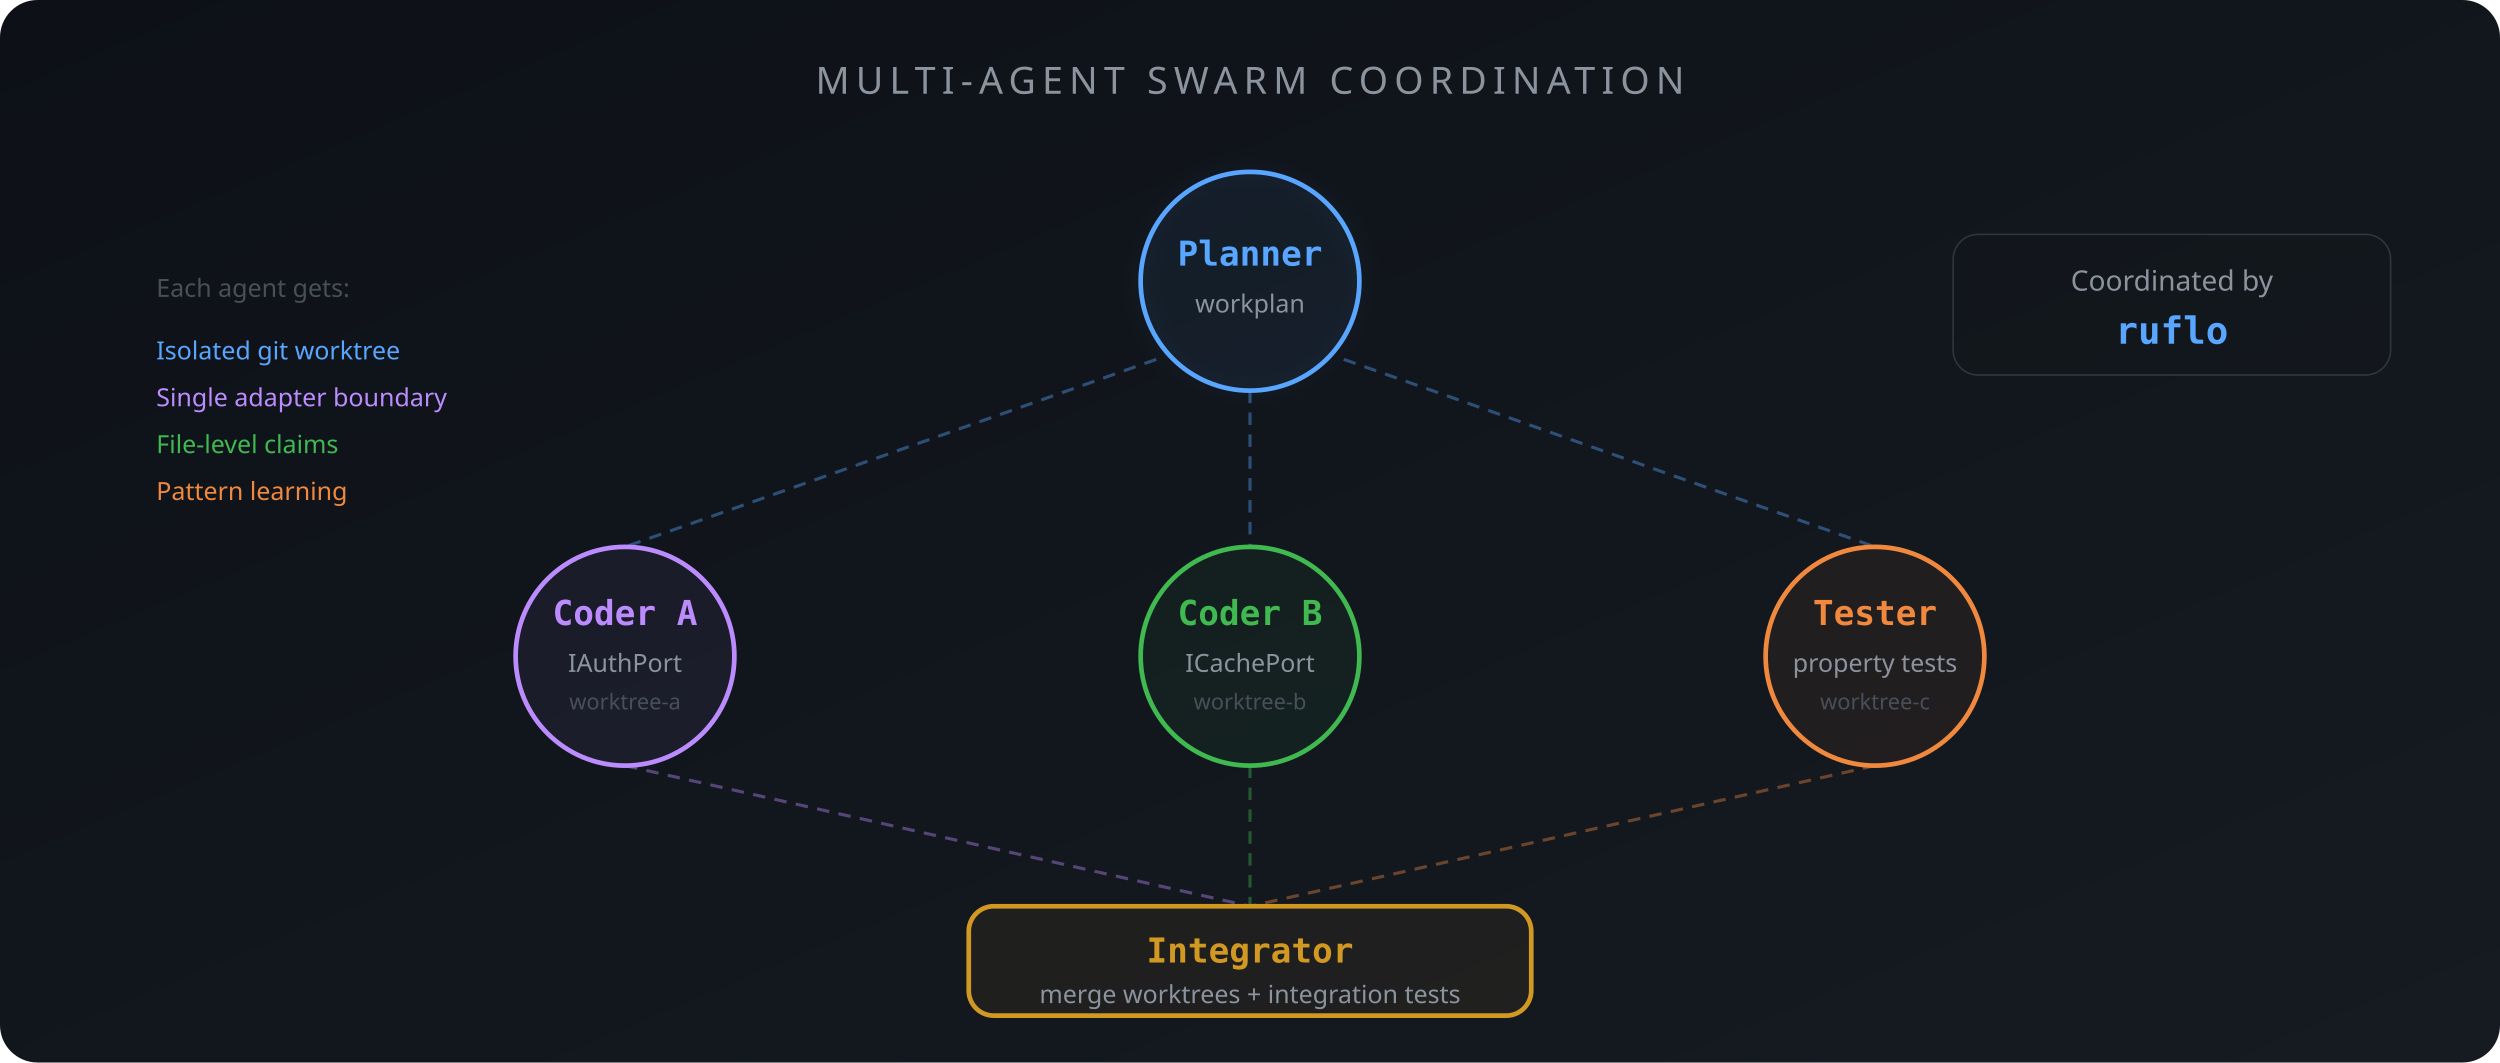
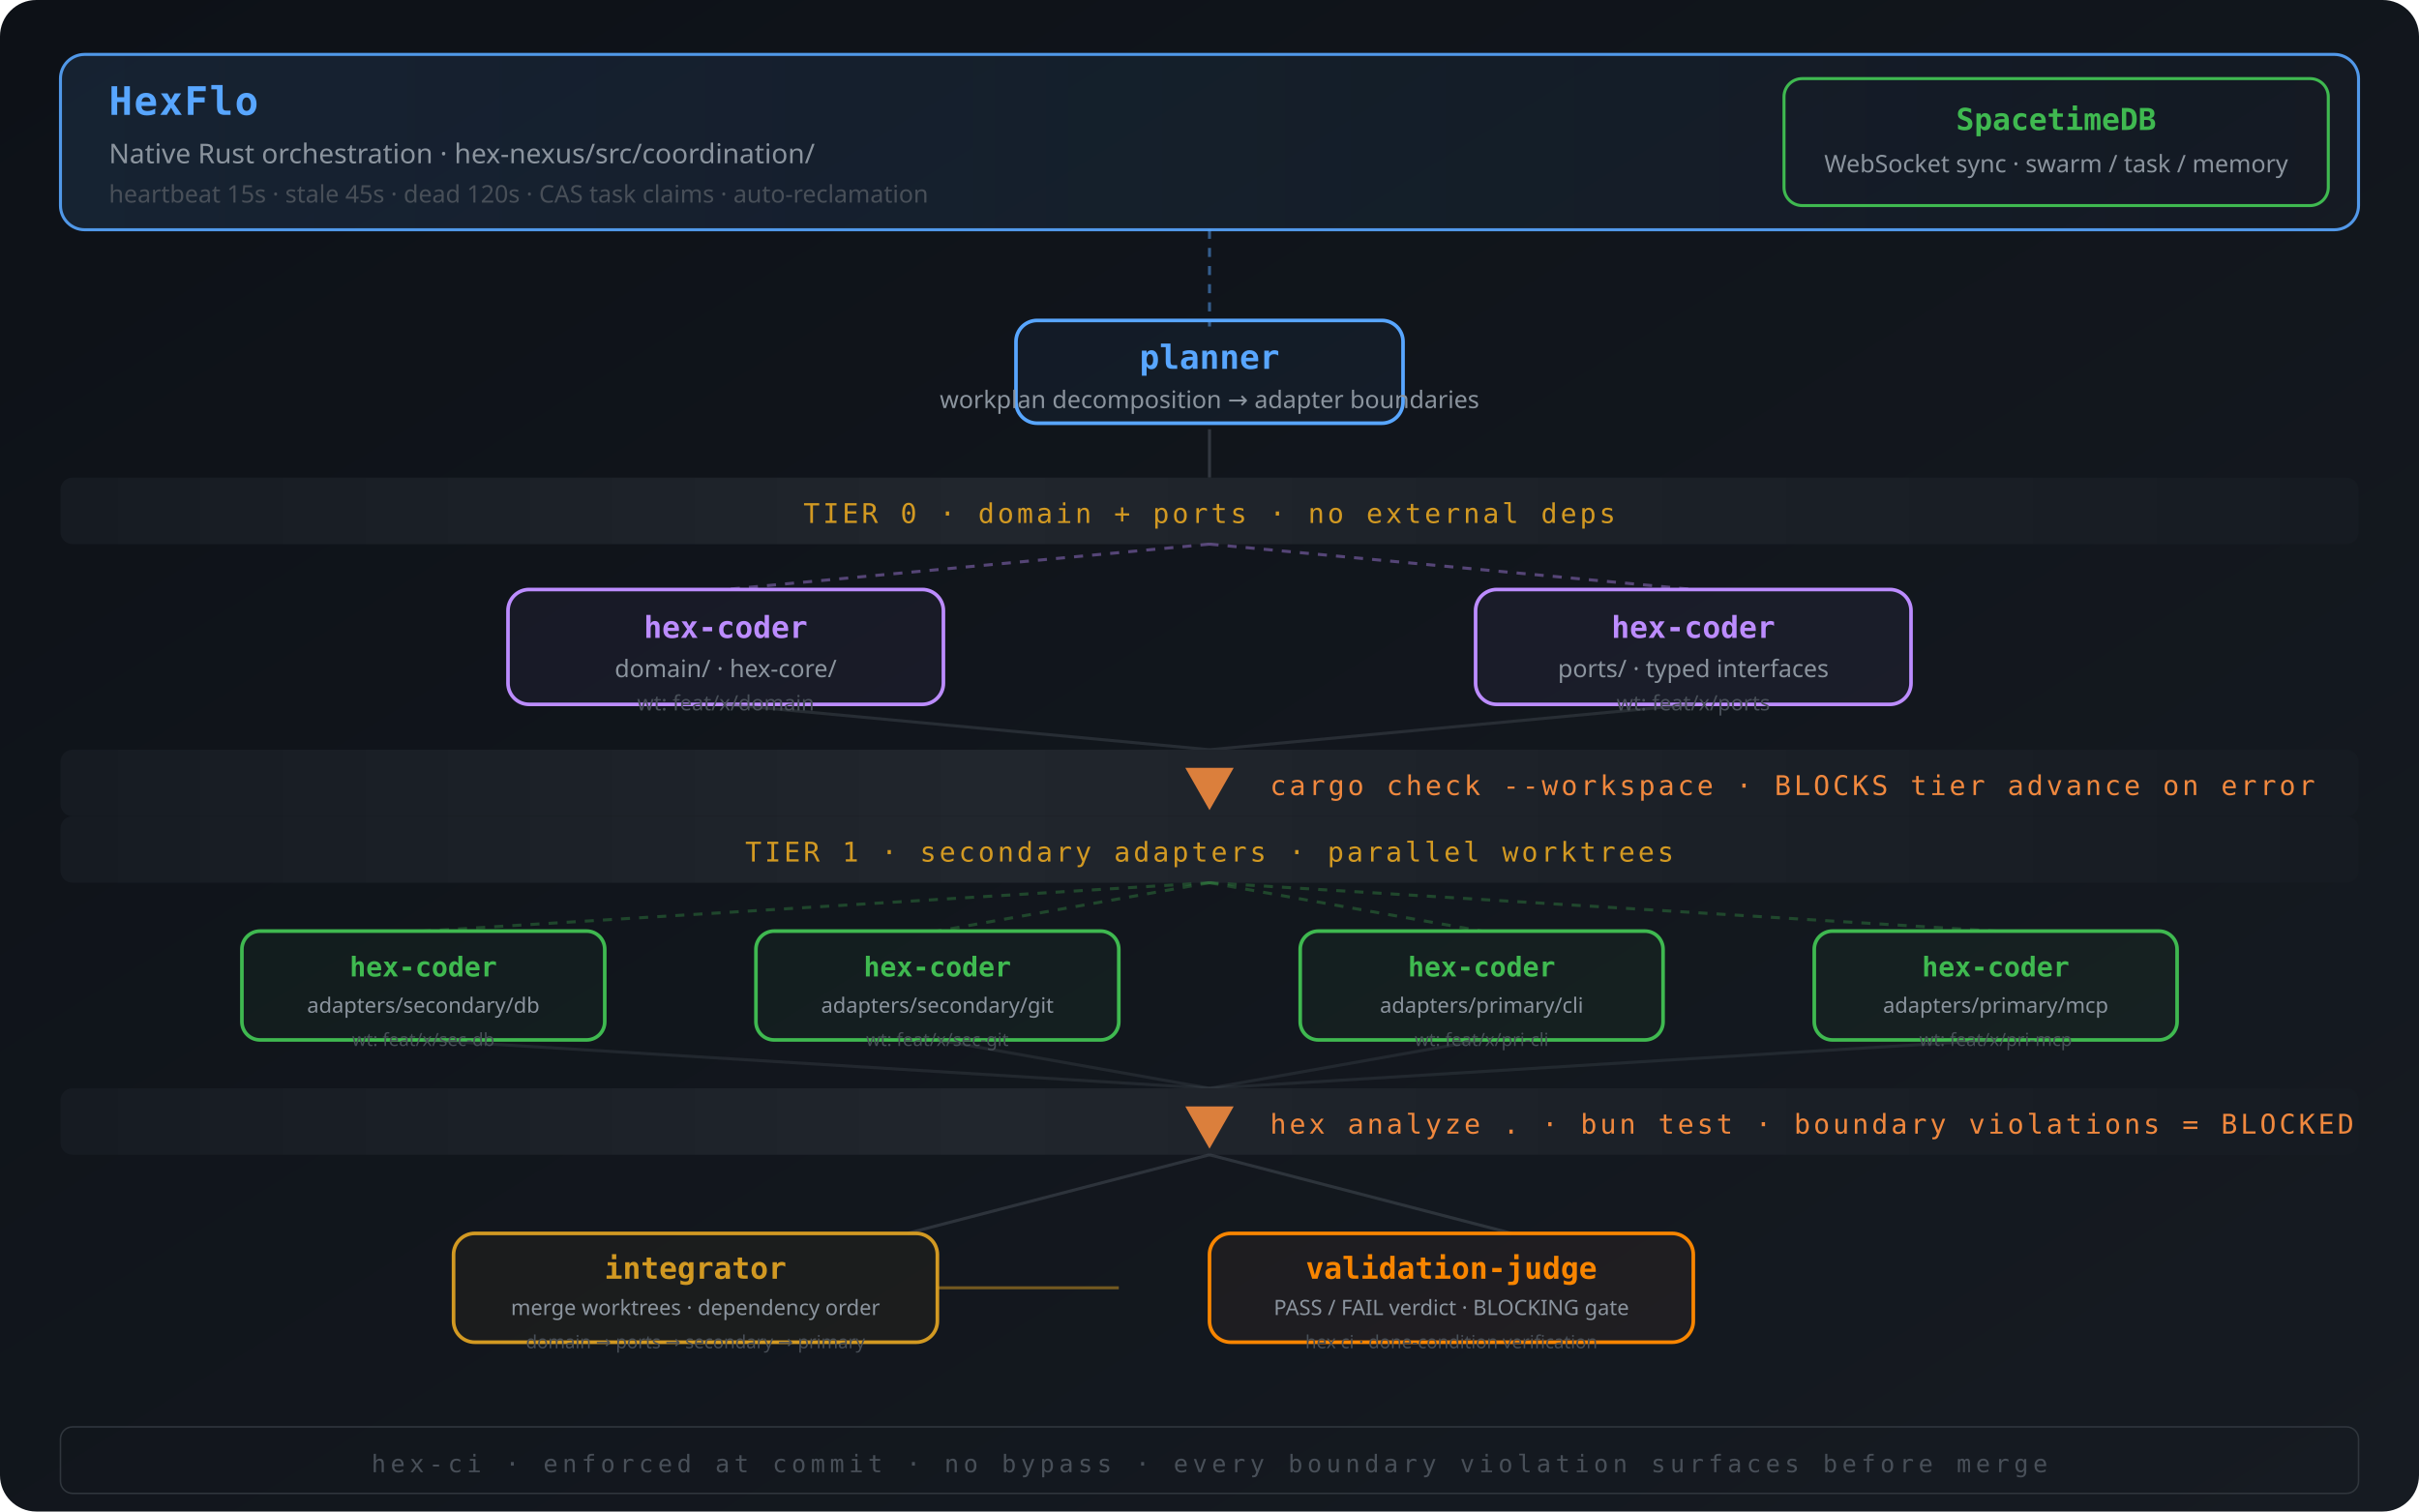
- <svg xmlns="http://www.w3.org/2000/svg" width="800" height="340" viewBox="0 0 800 340">
+ <svg xmlns="http://www.w3.org/2000/svg" width="800" height="500" viewBox="0 0 800 500">
  <defs>
-     <linearGradient id="sw-bg" x1="0%" y1="0%" x2="100%" y2="100%">
+     <linearGradient id="bg" x1="0%" y1="0%" x2="100%" y2="100%">
      <stop offset="0%" style="stop-color:#0d1117" />
      <stop offset="100%" style="stop-color:#161b22" />
    </linearGradient>
-     <filter id="agent-glow">
-       <feGaussianBlur in="SourceGraphic" stdDeviation="3" />
-     </filter>
+     <linearGradient id="hexflo-grad" x1="0%" y1="0%" x2="100%" y2="0%">
+       <stop offset="0%" style="stop-color:#58a6ff20" />
+       <stop offset="100%" style="stop-color:#58a6ff08" />
+     </linearGradient>
+     <linearGradient id="gate-grad" x1="0%" y1="0%" x2="100%" y2="0%">
+       <stop offset="0%" style="stop-color:#161b22" />
+       <stop offset="40%" style="stop-color:#21262d" />
+       <stop offset="100%" style="stop-color:#161b22" />
+     </linearGradient>
  </defs>
-   <rect width="800" height="340" fill="url(#sw-bg)" rx="12" />
-   <text x="400" y="30" font-family="'Segoe UI', system-ui, sans-serif" font-size="12" fill="#8b949e" text-anchor="middle" letter-spacing="2">MULTI-AGENT SWARM COORDINATION</text>
-   <g transform="translate(400, 90)">
-     <circle r="35" fill="#58a6ff10" stroke="#58a6ff" stroke-width="1.5" />
-     <circle r="35" fill="none" stroke="#58a6ff" stroke-width="0.5" opacity="0.3" filter="url(#agent-glow)" />
-     <text y="-5" font-family="'SF Mono', monospace" font-size="11" fill="#58a6ff" text-anchor="middle" font-weight="600">Planner</text>
-     <text y="10" font-family="'Segoe UI', sans-serif" font-size="8" fill="#8b949e" text-anchor="middle">workplan</text>
+   <rect width="800" height="500" fill="url(#bg)" rx="12" />
+   <rect x="20" y="18" width="760" height="58" rx="8" fill="url(#hexflo-grad)" stroke="#58a6ff" stroke-width="1" opacity="0.9" />
+   <text x="36" y="38" font-family="'SF Mono', monospace" font-size="13" fill="#58a6ff" font-weight="700" letter-spacing="0.5">HexFlo</text>
+   <text x="36" y="54" font-family="'Segoe UI', system-ui, sans-serif" font-size="9" fill="#8b949e">Native Rust orchestration · hex-nexus/src/coordination/</text>
+   <text x="36" y="67" font-family="'Segoe UI', system-ui, sans-serif" font-size="8" fill="#484f58">heartbeat 15s · stale 45s · dead 120s · CAS task claims · auto-reclamation</text>
+   <rect x="590" y="26" width="180" height="42" rx="6" fill="#0d111700" stroke="#3fb950" stroke-width="1" />
+   <text x="680" y="43" font-family="'SF Mono', monospace" font-size="10" fill="#3fb950" text-anchor="middle" font-weight="600">SpacetimeDB</text>
+   <text x="680" y="57" font-family="'Segoe UI', system-ui, sans-serif" font-size="8" fill="#8b949e" text-anchor="middle">WebSocket sync · swarm / task / memory</text>
+   <line x1="400" y1="76" x2="400" y2="108" stroke="#58a6ff" stroke-width="1" stroke-dasharray="3,3" opacity="0.5" />
+   <g transform="translate(400, 124)">
+     <rect x="-64" y="-18" width="128" height="34" rx="7" fill="#58a6ff0d" stroke="#58a6ff" stroke-width="1.2" />
+     <text y="-2" font-family="'SF Mono', monospace" font-size="11" fill="#58a6ff" text-anchor="middle" font-weight="600">planner</text>
+     <text y="11" font-family="'Segoe UI', system-ui, sans-serif" font-size="8" fill="#8b949e" text-anchor="middle">workplan decomposition → adapter boundaries</text>
  </g>
-   <line x1="370" y1="115" x2="200" y2="175" stroke="#58a6ff" stroke-width="1" stroke-dasharray="4,3" opacity="0.4" />
-   <line x1="400" y1="125" x2="400" y2="175" stroke="#58a6ff" stroke-width="1" stroke-dasharray="4,3" opacity="0.4" />
-   <line x1="430" y1="115" x2="600" y2="175" stroke="#58a6ff" stroke-width="1" stroke-dasharray="4,3" opacity="0.4" />
-   <g transform="translate(200, 210)">
-     <circle r="35" fill="#bc8cff10" stroke="#bc8cff" stroke-width="1.5" />
-     <text y="-10" font-family="'SF Mono', monospace" font-size="11" fill="#bc8cff" text-anchor="middle" font-weight="600">Coder A</text>
-     <text y="5" font-family="'Segoe UI', sans-serif" font-size="8" fill="#8b949e" text-anchor="middle">IAuthPort</text>
-     <text y="17" font-family="'Segoe UI', sans-serif" font-size="7" fill="#484f58" text-anchor="middle">worktree-a</text>
+   <line x1="400" y1="142" x2="400" y2="158" stroke="#484f58" stroke-width="1" opacity="0.6" />
+   <rect x="20" y="158" width="760" height="22" rx="4" fill="url(#gate-grad)" />
+   <text x="400" y="173" font-family="'SF Mono', monospace" font-size="9" fill="#d29922" text-anchor="middle" letter-spacing="1">TIER 0  ·  domain + ports  ·  no external deps</text>
+   <g transform="translate(240, 215)">
+     <rect x="-72" y="-20" width="144" height="38" rx="7" fill="#bc8cff0d" stroke="#bc8cff" stroke-width="1.2" />
+     <text y="-4" font-family="'SF Mono', monospace" font-size="10" fill="#bc8cff" text-anchor="middle" font-weight="600">hex-coder</text>
+     <text y="9" font-family="'Segoe UI', system-ui, sans-serif" font-size="8" fill="#8b949e" text-anchor="middle">domain/  · hex-core/</text>
+     <text y="20" font-family="'Segoe UI', system-ui, sans-serif" font-size="7" fill="#484f58" text-anchor="middle">wt: feat/x/domain</text>
  </g>
-   <g transform="translate(400, 210)">
-     <circle r="35" fill="#3fb95010" stroke="#3fb950" stroke-width="1.5" />
-     <text y="-10" font-family="'SF Mono', monospace" font-size="11" fill="#3fb950" text-anchor="middle" font-weight="600">Coder B</text>
-     <text y="5" font-family="'Segoe UI', sans-serif" font-size="8" fill="#8b949e" text-anchor="middle">ICachePort</text>
-     <text y="17" font-family="'Segoe UI', sans-serif" font-size="7" fill="#484f58" text-anchor="middle">worktree-b</text>
+   <g transform="translate(560, 215)">
+     <rect x="-72" y="-20" width="144" height="38" rx="7" fill="#bc8cff0d" stroke="#bc8cff" stroke-width="1.2" />
+     <text y="-4" font-family="'SF Mono', monospace" font-size="10" fill="#bc8cff" text-anchor="middle" font-weight="600">hex-coder</text>
+     <text y="9" font-family="'Segoe UI', system-ui, sans-serif" font-size="8" fill="#8b949e" text-anchor="middle">ports/  · typed interfaces</text>
+     <text y="20" font-family="'Segoe UI', system-ui, sans-serif" font-size="7" fill="#484f58" text-anchor="middle">wt: feat/x/ports</text>
  </g>
-   <g transform="translate(600, 210)">
-     <circle r="35" fill="#f0883e10" stroke="#f0883e" stroke-width="1.5" />
-     <text y="-10" font-family="'SF Mono', monospace" font-size="11" fill="#f0883e" text-anchor="middle" font-weight="600">Tester</text>
-     <text y="5" font-family="'Segoe UI', sans-serif" font-size="8" fill="#8b949e" text-anchor="middle">property tests</text>
-     <text y="17" font-family="'Segoe UI', sans-serif" font-size="7" fill="#484f58" text-anchor="middle">worktree-c</text>
+   <line x1="400" y1="180" x2="240" y2="195" stroke="#bc8cff" stroke-width="1" stroke-dasharray="3,3" opacity="0.4" />
+   <line x1="400" y1="180" x2="560" y2="195" stroke="#bc8cff" stroke-width="1" stroke-dasharray="3,3" opacity="0.4" />
+   <line x1="240" y1="233" x2="400" y2="248" stroke="#484f58" stroke-width="1" opacity="0.4" />
+   <line x1="560" y1="233" x2="400" y2="248" stroke="#484f58" stroke-width="1" opacity="0.4" />
+   <rect x="20" y="248" width="760" height="22" rx="4" fill="url(#gate-grad)" />
+   <polygon points="392,254 400,268 408,254" fill="#f0883e" opacity="0.9" />
+   <text x="420" y="263" font-family="'SF Mono', monospace" font-size="9" fill="#f0883e" letter-spacing="1">cargo check --workspace  ·  BLOCKS tier advance on error</text>
+   <rect x="20" y="270" width="760" height="22" rx="4" fill="url(#gate-grad)" />
+   <text x="400" y="285" font-family="'SF Mono', monospace" font-size="9" fill="#d29922" text-anchor="middle" letter-spacing="1">TIER 1  ·  secondary adapters  ·  parallel worktrees</text>
+   <g transform="translate(140, 326)">
+     <rect x="-60" y="-18" width="120" height="36" rx="6" fill="#3fb9500d" stroke="#3fb950" stroke-width="1.2" />
+     <text y="-3" font-family="'SF Mono', monospace" font-size="9" fill="#3fb950" text-anchor="middle" font-weight="600">hex-coder</text>
+     <text y="9" font-family="'Segoe UI', system-ui, sans-serif" font-size="7" fill="#8b949e" text-anchor="middle">adapters/secondary/db</text>
+     <text y="20" font-family="'Segoe UI', system-ui, sans-serif" font-size="6" fill="#484f58" text-anchor="middle">wt: feat/x/sec-db</text>
  </g>
-   <line x1="200" y1="245" x2="400" y2="290" stroke="#bc8cff" stroke-width="1" stroke-dasharray="4,3" opacity="0.4" />
-   <line x1="400" y1="245" x2="400" y2="290" stroke="#3fb950" stroke-width="1" stroke-dasharray="4,3" opacity="0.4" />
-   <line x1="600" y1="245" x2="400" y2="290" stroke="#f0883e" stroke-width="1" stroke-dasharray="4,3" opacity="0.4" />
-   <g transform="translate(400, 310)">
-     <rect x="-90" y="-20" width="180" height="35" rx="8" fill="#d2992210" stroke="#d29922" stroke-width="1.5" />
-     <text y="-2" font-family="'SF Mono', monospace" font-size="11" fill="#d29922" text-anchor="middle" font-weight="600">Integrator</text>
-     <text y="11" font-family="'Segoe UI', sans-serif" font-size="8" fill="#8b949e" text-anchor="middle">merge worktrees + integration tests</text>
+   <g transform="translate(310, 326)">
+     <rect x="-60" y="-18" width="120" height="36" rx="6" fill="#3fb9500d" stroke="#3fb950" stroke-width="1.2" />
+     <text y="-3" font-family="'SF Mono', monospace" font-size="9" fill="#3fb950" text-anchor="middle" font-weight="600">hex-coder</text>
+     <text y="9" font-family="'Segoe UI', system-ui, sans-serif" font-size="7" fill="#8b949e" text-anchor="middle">adapters/secondary/git</text>
+     <text y="20" font-family="'Segoe UI', system-ui, sans-serif" font-size="6" fill="#484f58" text-anchor="middle">wt: feat/x/sec-git</text>
  </g>
-   <g font-family="'Segoe UI', sans-serif" font-size="8" fill="#484f58">
-     <text x="50" y="95" text-anchor="start">Each agent gets:</text>
-     <text x="50" y="115" text-anchor="start" fill="#58a6ff">Isolated git worktree</text>
-     <text x="50" y="130" text-anchor="start" fill="#bc8cff">Single adapter boundary</text>
-     <text x="50" y="145" text-anchor="start" fill="#3fb950">File-level claims</text>
-     <text x="50" y="160" text-anchor="start" fill="#f0883e">Pattern learning</text>
+   <g transform="translate(490, 326)">
+     <rect x="-60" y="-18" width="120" height="36" rx="6" fill="#3fb9500d" stroke="#3fb950" stroke-width="1.2" />
+     <text y="-3" font-family="'SF Mono', monospace" font-size="9" fill="#3fb950" text-anchor="middle" font-weight="600">hex-coder</text>
+     <text y="9" font-family="'Segoe UI', system-ui, sans-serif" font-size="7" fill="#8b949e" text-anchor="middle">adapters/primary/cli</text>
+     <text y="20" font-family="'Segoe UI', system-ui, sans-serif" font-size="6" fill="#484f58" text-anchor="middle">wt: feat/x/pri-cli</text>
  </g>
-   <rect x="625" y="75" width="140" height="45" rx="8" fill="#16161810" stroke="#30363d" stroke-width="0.5" />
-   <text x="695" y="93" font-family="'Segoe UI', sans-serif" font-size="9" fill="#8b949e" text-anchor="middle">Coordinated by</text>
-   <text x="695" y="110" font-family="'SF Mono', monospace" font-size="12" fill="#58a6ff" text-anchor="middle" font-weight="600">ruflo</text>
+   <g transform="translate(660, 326)">
+     <rect x="-60" y="-18" width="120" height="36" rx="6" fill="#3fb9500d" stroke="#3fb950" stroke-width="1.2" />
+     <text y="-3" font-family="'SF Mono', monospace" font-size="9" fill="#3fb950" text-anchor="middle" font-weight="600">hex-coder</text>
+     <text y="9" font-family="'Segoe UI', system-ui, sans-serif" font-size="7" fill="#8b949e" text-anchor="middle">adapters/primary/mcp</text>
+     <text y="20" font-family="'Segoe UI', system-ui, sans-serif" font-size="6" fill="#484f58" text-anchor="middle">wt: feat/x/pri-mcp</text>
+   </g>
+   <line x1="400" y1="292" x2="140" y2="308" stroke="#3fb950" stroke-width="1" stroke-dasharray="3,3" opacity="0.3" />
+   <line x1="400" y1="292" x2="310" y2="308" stroke="#3fb950" stroke-width="1" stroke-dasharray="3,3" opacity="0.3" />
+   <line x1="400" y1="292" x2="490" y2="308" stroke="#3fb950" stroke-width="1" stroke-dasharray="3,3" opacity="0.3" />
+   <line x1="400" y1="292" x2="660" y2="308" stroke="#3fb950" stroke-width="1" stroke-dasharray="3,3" opacity="0.3" />
+   <line x1="140" y1="344" x2="400" y2="360" stroke="#484f58" stroke-width="1" opacity="0.3" />
+   <line x1="310" y1="344" x2="400" y2="360" stroke="#484f58" stroke-width="1" opacity="0.3" />
+   <line x1="490" y1="344" x2="400" y2="360" stroke="#484f58" stroke-width="1" opacity="0.3" />
+   <line x1="660" y1="344" x2="400" y2="360" stroke="#484f58" stroke-width="1" opacity="0.3" />
+   <rect x="20" y="360" width="760" height="22" rx="4" fill="url(#gate-grad)" />
+   <polygon points="392,366 400,380 408,366" fill="#f0883e" opacity="0.9" />
+   <text x="420" y="375" font-family="'SF Mono', monospace" font-size="9" fill="#f0883e" letter-spacing="1">hex analyze .  ·  bun test  ·  boundary violations = BLOCKED</text>
+   <line x1="400" y1="382" x2="300" y2="408" stroke="#484f58" stroke-width="1" opacity="0.5" />
+   <line x1="400" y1="382" x2="500" y2="408" stroke="#484f58" stroke-width="1" opacity="0.5" />
+   <g transform="translate(230, 426)">
+     <rect x="-80" y="-18" width="160" height="36" rx="7" fill="#d299220d" stroke="#d29922" stroke-width="1.2" />
+     <text y="-3" font-family="'SF Mono', monospace" font-size="10" fill="#d29922" text-anchor="middle" font-weight="600">integrator</text>
+     <text y="9" font-family="'Segoe UI', system-ui, sans-serif" font-size="7" fill="#8b949e" text-anchor="middle">merge worktrees · dependency order</text>
+     <text y="20" font-family="'Segoe UI', system-ui, sans-serif" font-size="6" fill="#484f58" text-anchor="middle">domain → ports → secondary → primary</text>
+   </g>
+   <line x1="310" y1="426" x2="370" y2="426" stroke="#d29922" stroke-width="1" opacity="0.5" />
+   <g transform="translate(480, 426)">
+     <rect x="-80" y="-18" width="160" height="36" rx="7" fill="#f885500d" stroke="#f88500" stroke-width="1.2" />
+     <text y="-3" font-family="'SF Mono', monospace" font-size="10" fill="#f88500" text-anchor="middle" font-weight="600">validation-judge</text>
+     <text y="9" font-family="'Segoe UI', system-ui, sans-serif" font-size="7" fill="#8b949e" text-anchor="middle">PASS / FAIL verdict · BLOCKING gate</text>
+     <text y="20" font-family="'Segoe UI', system-ui, sans-serif" font-size="6" fill="#484f58" text-anchor="middle">hex ci · done-condition verification</text>
+   </g>
+   <line x1="400" y1="426" x2="400" y2="426" stroke="#f88500" stroke-width="1" opacity="0.5" />
+   <rect x="20" y="472" width="760" height="22" rx="4" fill="#161b2200" stroke="#30363d" stroke-width="0.5" />
+   <text x="400" y="487" font-family="'SF Mono', monospace" font-size="8" fill="#484f58" text-anchor="middle" letter-spacing="1.5">hex-ci · enforced at commit · no bypass · every boundary violation surfaces before merge</text>
</svg>
